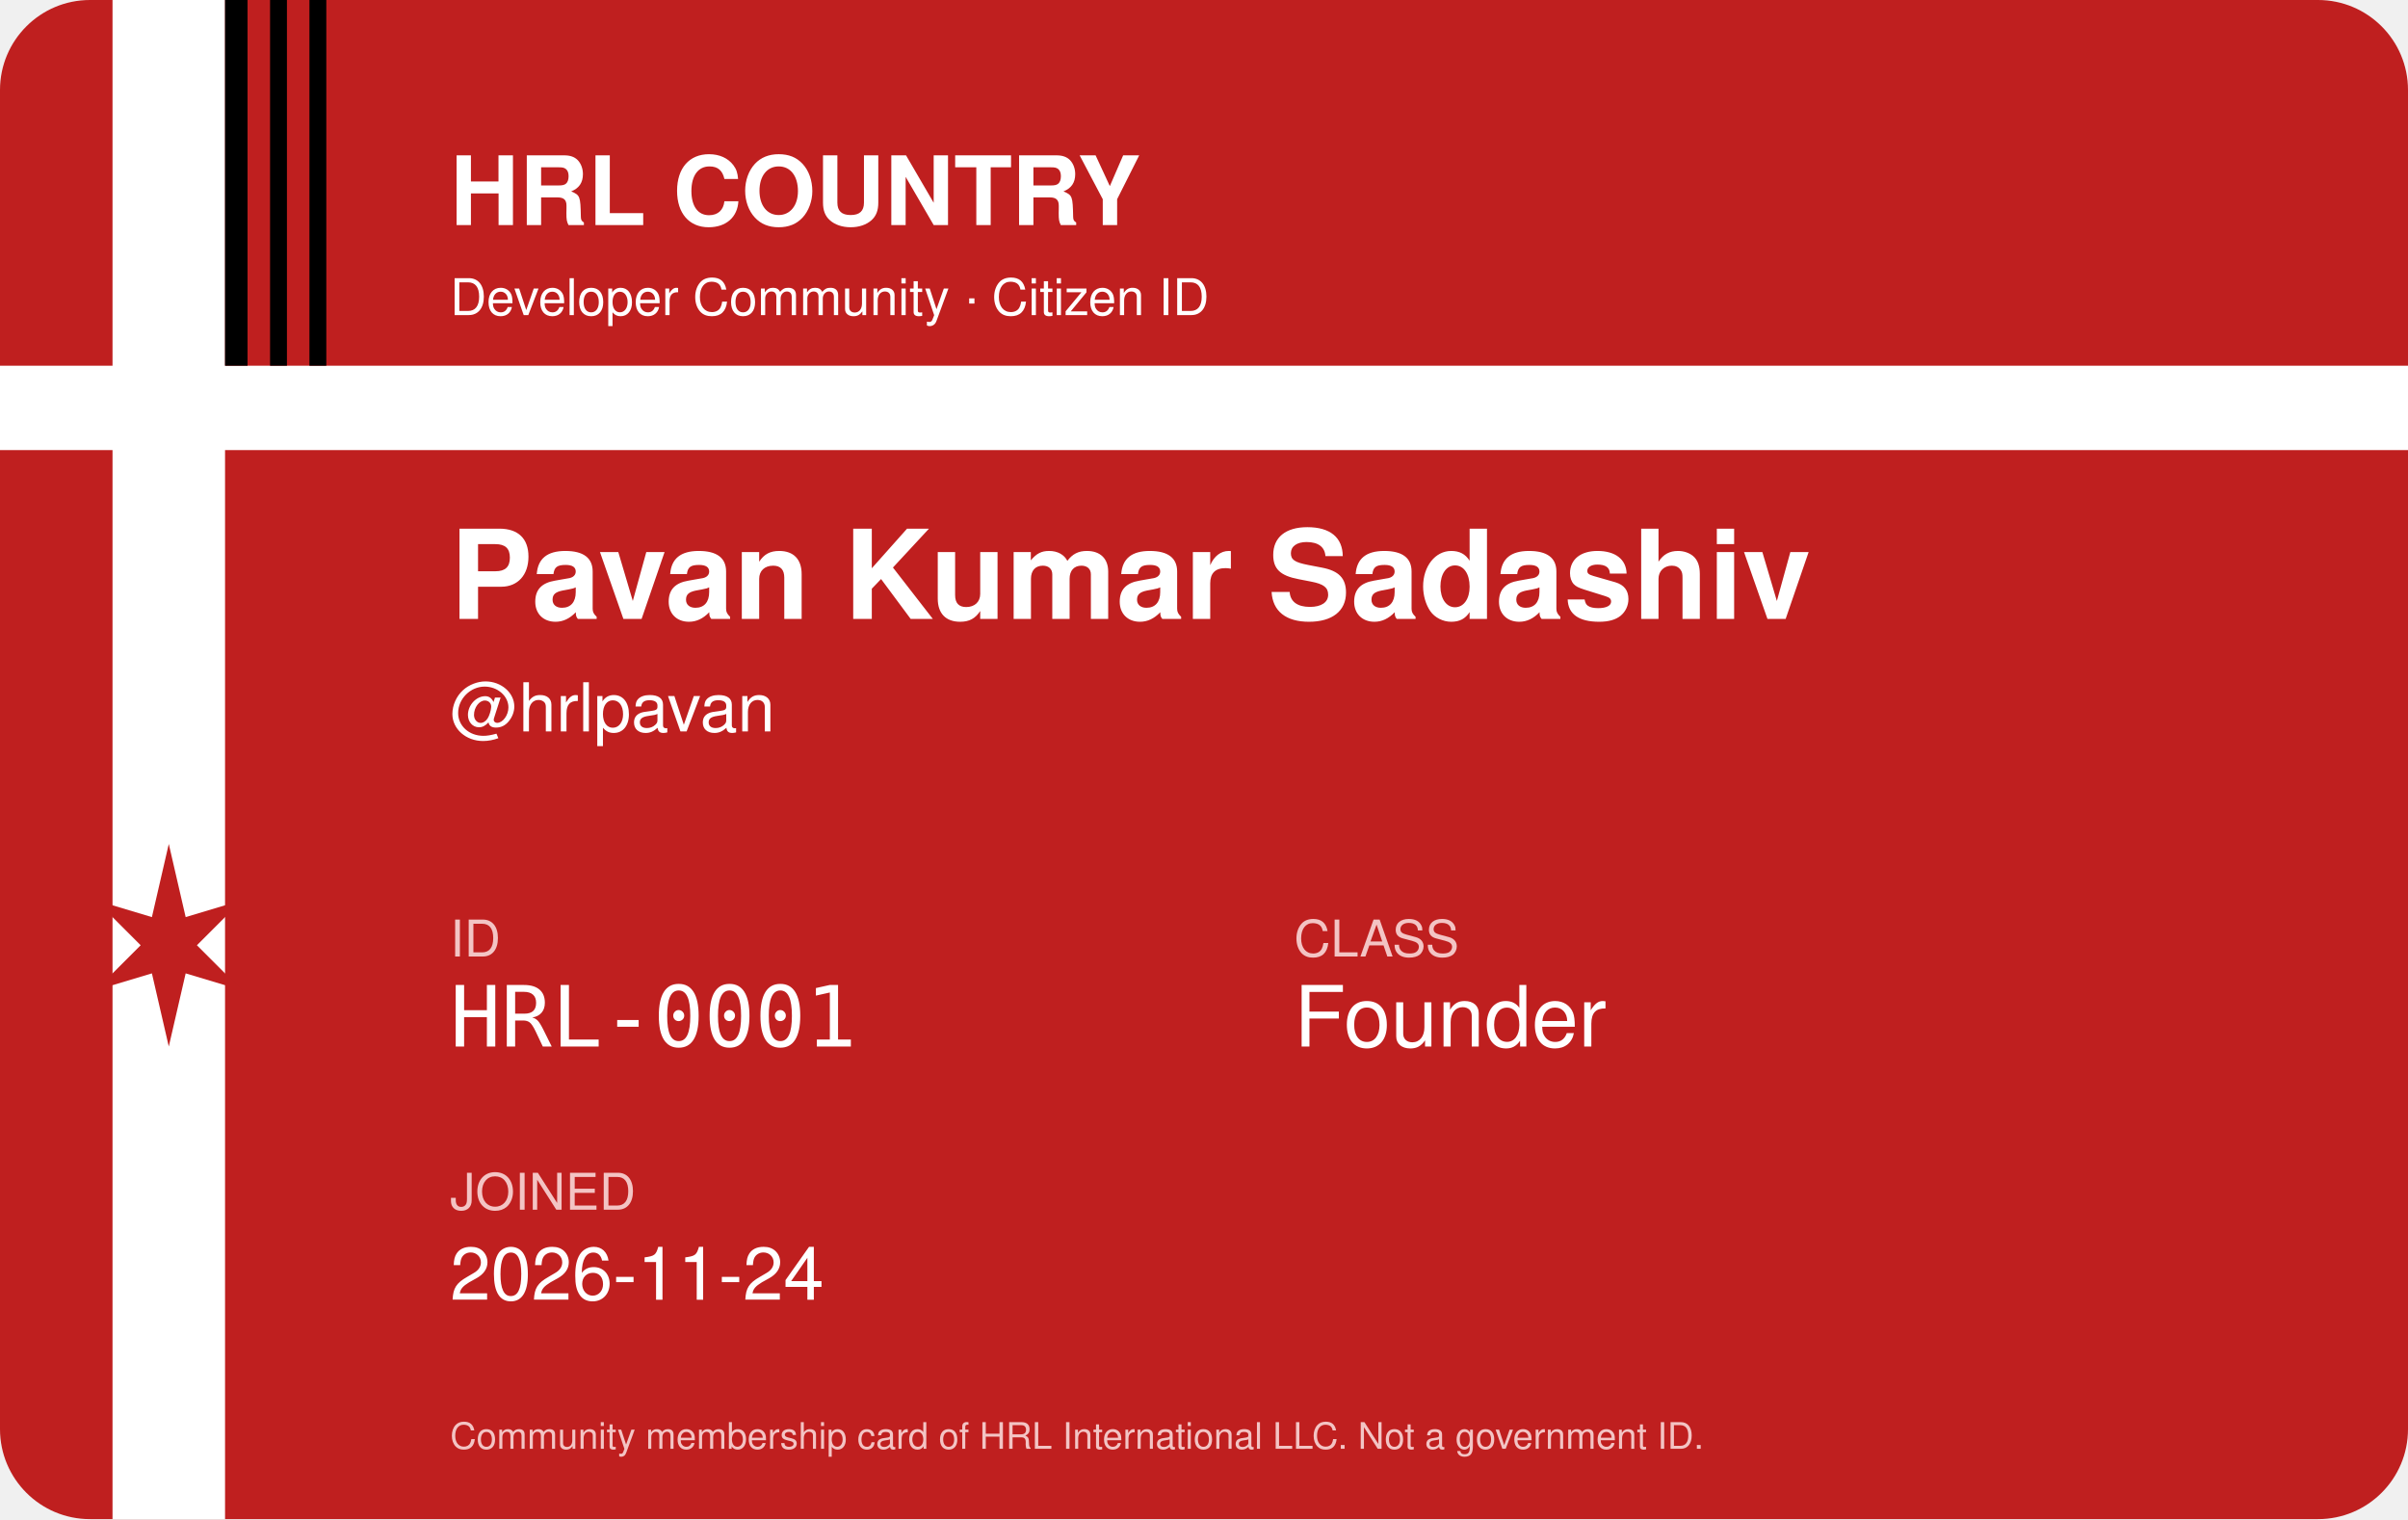
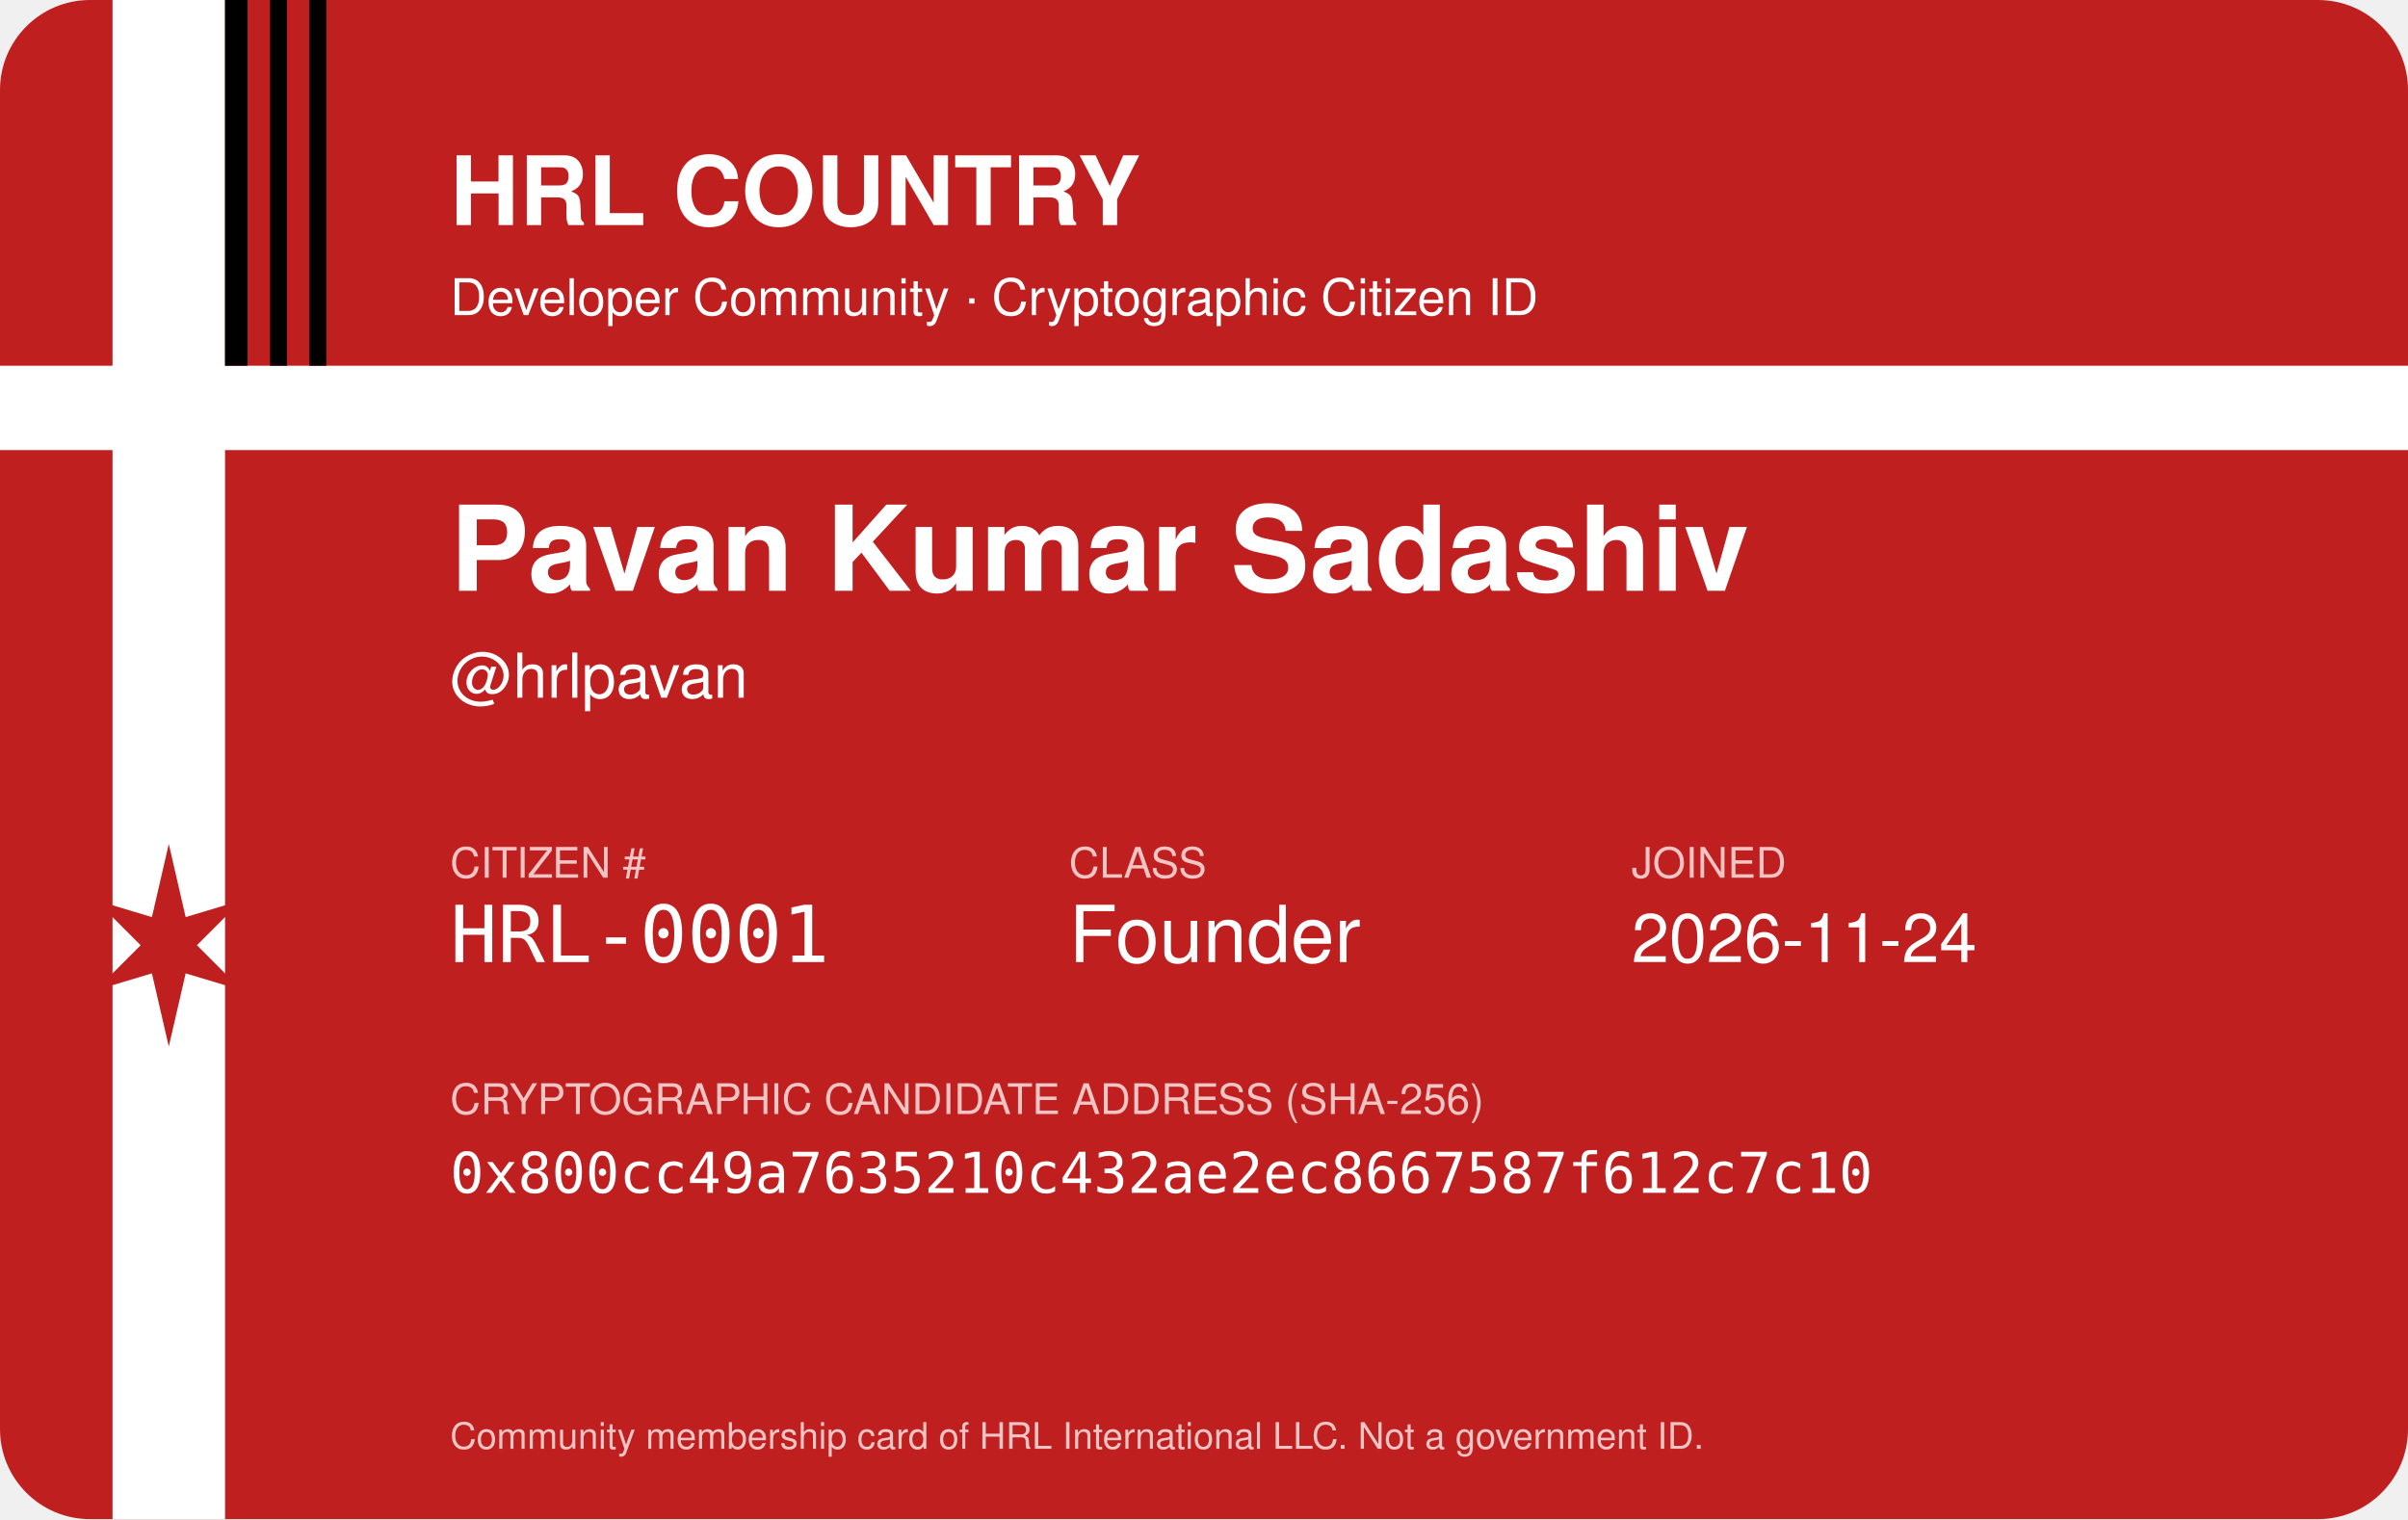
<svg xmlns="http://www.w3.org/2000/svg" viewBox="0 0 856 540" width="856" height="540">
  <clipPath id="c">
    <rect width="856" height="540" rx="32" />
  </clipPath>
  <g clip-path="url(#c)">
    <rect width="856" height="540" fill="#BF1F1F" />
    <rect x="40" width="40" height="540" fill="#fff" />
    <rect y="130" width="856" height="30" fill="#fff" />
    <g fill="#000">
      <rect x="80" width="8" height="130" />
      <rect x="96" width="6" height="130" />
      <rect x="110" width="6" height="130" />
    </g>
    <polygon fill="#BF1F1F" points="60,300 66,326 86,320 70,336 86,352 66,346 60,372 54,346 34,352 50,336 34,320 54,326" />
    <g fill="#fff" font-family="Helvetica,Arial,sans-serif">
      <text x="160" y="80" font-size="34" font-weight="bold">HRL COUNTRY</text>
-       <text x="160" y="112" font-size="18">Developer Community · Citizen ID</text>
-       <text x="160" y="220" font-size="44" font-weight="bold">Pavan Kumar Sadashiv</text>
-       <text x="160" y="260" font-size="24">@hrlpavan</text>
-       <text x="160" y="340" font-size="18" fill="#f3c4c4">ID</text>
-       <text x="160" y="372" font-size="30" font-family="monospace">HRL-0001</text>
-       <text x="460" y="340" font-size="18" fill="#f3c4c4">CLASS</text>
-       <text x="460" y="372" font-size="30">Founder</text>
-       <text x="160" y="430" font-size="18" fill="#f3c4c4">JOINED</text>
-       <text x="160" y="462" font-size="26">2026-11-24</text>
+       <text x="160" y="112" font-size="18">Developer Community · Cryptographic Citizen ID</text>
+       <text x="160" y="210" font-size="42" font-weight="bold">Pavan Kumar Sadashiv</text>
+       <text x="160" y="248" font-size="22">@hrlpavan</text>
+       <text x="160" y="312" font-size="15" fill="#f3c4c4">CITIZEN #</text>
+       <text x="160" y="342" font-size="28" font-family="monospace">HRL-0001</text>
+       <text x="380" y="312" font-size="15" fill="#f3c4c4">CLASS</text>
+       <text x="380" y="342" font-size="28">Founder</text>
+       <text x="580" y="312" font-size="15" fill="#f3c4c4">JOINED</text>
+       <text x="580" y="342" font-size="24">2026-11-24</text>
+       <text x="160" y="396" font-size="15" fill="#f3c4c4">CRYPTOGRAPHIC CANDIDATE ADDRESS (SHA-256)</text>
+       <text x="160" y="424" font-size="20" font-family="monospace">0x800cc49a7635210c432ae2ec8667587f612c7c10</text>
      <text x="160" y="515" font-size="13" fill="#f3c4c4">Community membership card of HRL International LLC. Not a government ID.</text>
    </g>
  </g>
</svg>
